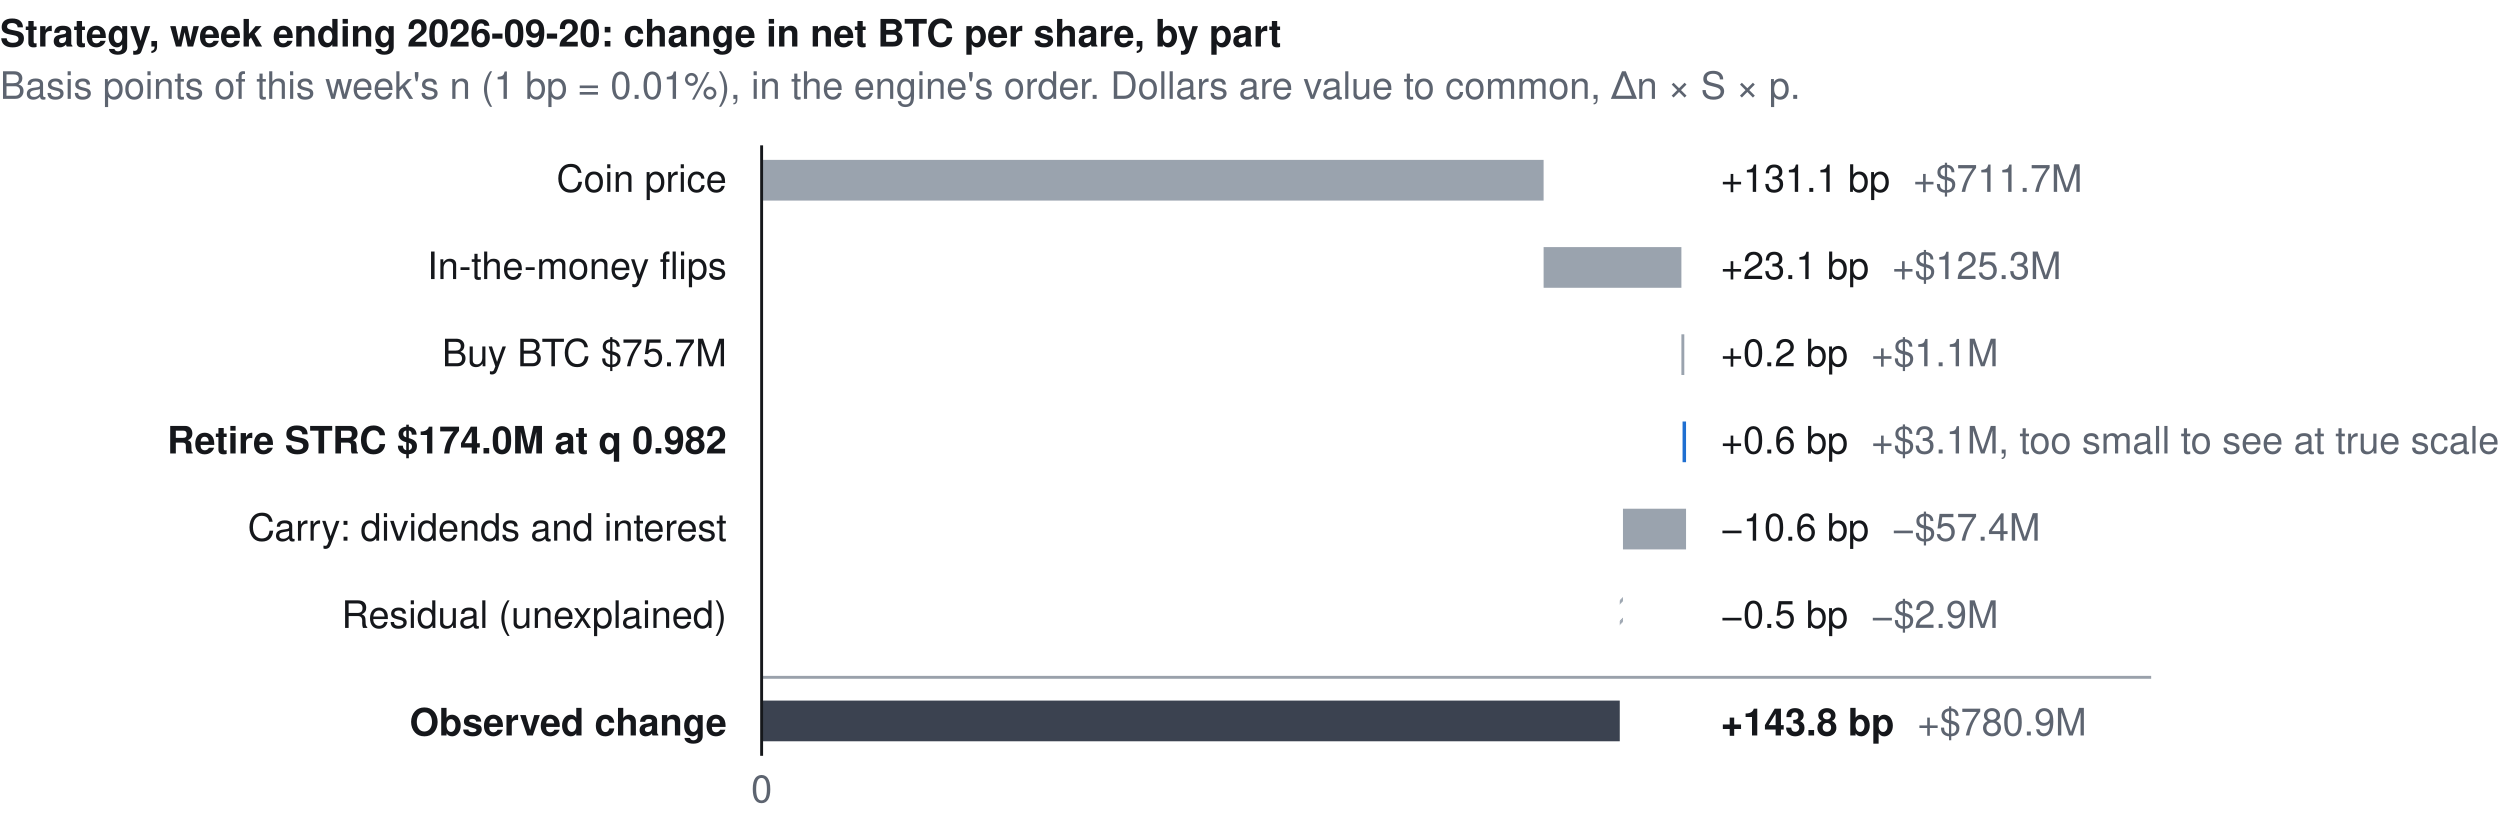
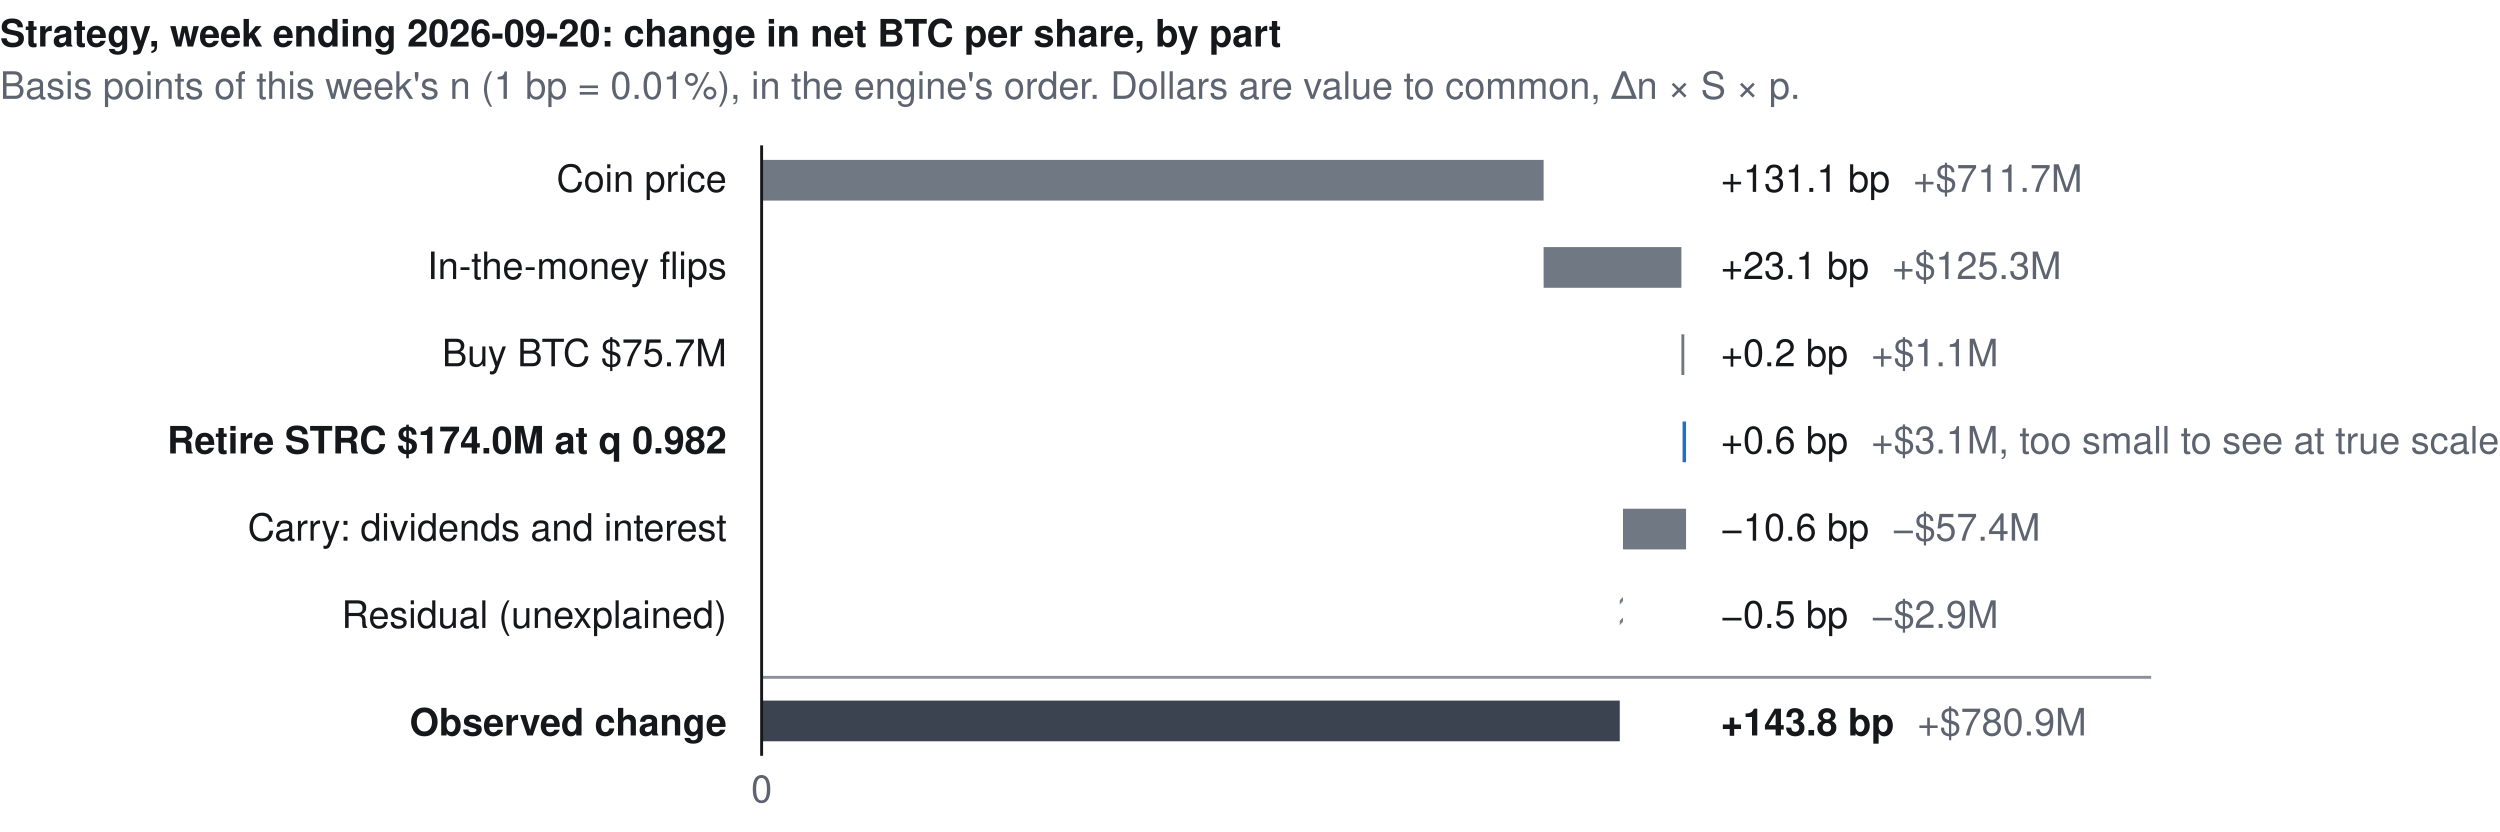
<svg xmlns="http://www.w3.org/2000/svg" viewBox="0 0 860 286" width="860" height="286" role="img" aria-label="Strategy week ending 2026-09-20: Coin price +131.1 bp; In-the-money flips +23.1 bp; Buy BTC $75.7M +0.2 bp; Retire STRC $174.0M at q 0.982 +0.6 bp; Carry: dividends and interest -10.6 bp; Residual (unexplained) -0.5 bp; observed +143.8 bp" font-family="-apple-system, BlinkMacSystemFont, &quot;Segoe UI&quot;, Helvetica, Arial, sans-serif" font-size="13" fill="#15171b" style="font-variant-numeric: tabular-nums">
  <defs>
    <pattern id="hatch" width="5" height="5" patternUnits="userSpaceOnUse" patternTransform="rotate(45)">
-       <line x1="0" y1="0" x2="0" y2="5" stroke="#9aa3ae" stroke-width="2" />
+       <line x1="0" y1="0" x2="0" y2="5" stroke="#707884" stroke-width="2" />
    </pattern>
  </defs>
  <text x="0" y="16" font-weight="600">Strategy, week ending 2026-09-20: change in net BTC per share, by part</text>
  <text x="0" y="34" fill="#5d6470">Basis points of this week's n (1 bp = 0.01%), in the engine's order. Dollars are value to common, Δn × S × p.</text>
  <text x="250" y="66" text-anchor="end">Coin price</text>
-   <rect x="262.0" y="55" width="269.0" height="14" fill="#9aa3ae" />
+   <rect x="262.0" y="55" width="269.0" height="14" fill="#707884" />
  <text x="592" y="66">+131.1 bp<tspan fill="#5d6470" dx="8">+$711.7M</tspan>
  </text>
  <text x="250" y="96" text-anchor="end">In-the-money flips</text>
-   <rect x="531.0" y="85" width="47.4" height="14" fill="#9aa3ae" />
+   <rect x="531.0" y="85" width="47.4" height="14" fill="#707884" />
  <text x="592" y="96">+23.1 bp<tspan fill="#5d6470" dx="8">+$125.3M</tspan>
  </text>
  <text x="250" y="126" text-anchor="end">Buy BTC $75.7M</text>
-   <rect x="578.4" y="115" width="1.0" height="14" fill="#9aa3ae" />
+   <rect x="578.4" y="115" width="1.0" height="14" fill="#707884" />
  <text x="592" y="126">+0.2 bp<tspan fill="#5d6470" dx="8">+$1.1M</tspan>
  </text>
  <text x="250" y="156" text-anchor="end" font-weight="600">Retire STRC $174.0M at q 0.982</text>
  <rect x="578.8" y="145" width="1.2" height="14" fill="#1f6fd1" />
  <text x="592" y="156">+0.6 bp<tspan fill="#5d6470" dx="8">+$3.1M, too small to see at true scale</tspan>
  </text>
  <text x="250" y="186" text-anchor="end">Carry: dividends and interest</text>
-   <rect x="558.3" y="175" width="21.7" height="14" fill="#9aa3ae" />
+   <rect x="558.3" y="175" width="21.7" height="14" fill="#707884" />
  <text x="592" y="186">−10.6 bp<tspan fill="#5d6470" dx="8">−$57.4M</tspan>
  </text>
  <text x="250" y="216" text-anchor="end">Residual (unexplained)</text>
  <rect x="557.2" y="205" width="1.1" height="14" fill="url(#hatch)" />
  <text x="592" y="216">−0.5 bp<tspan fill="#5d6470" dx="8">−$2.9M</tspan>
  </text>
-   <line x1="262" x2="740" y1="233" y2="233" stroke="#9aa1ab" />
+   <line x1="262" x2="740" y1="233" y2="233" stroke="#8a919c" />
  <text x="250" y="253" text-anchor="end" font-weight="600">Observed change</text>
  <rect x="262.0" y="241" width="295.2" height="14" fill="#3b4250" />
  <text x="592" y="253" font-weight="600">+143.8 bp<tspan fill="#5d6470" font-weight="400" dx="8">+$780.9M</tspan>
  </text>
  <line x1="262.0" x2="262.0" y1="50" y2="260" stroke="#15171b" />
  <text x="262.0" y="276" text-anchor="middle" fill="#5d6470">0</text>
</svg>
